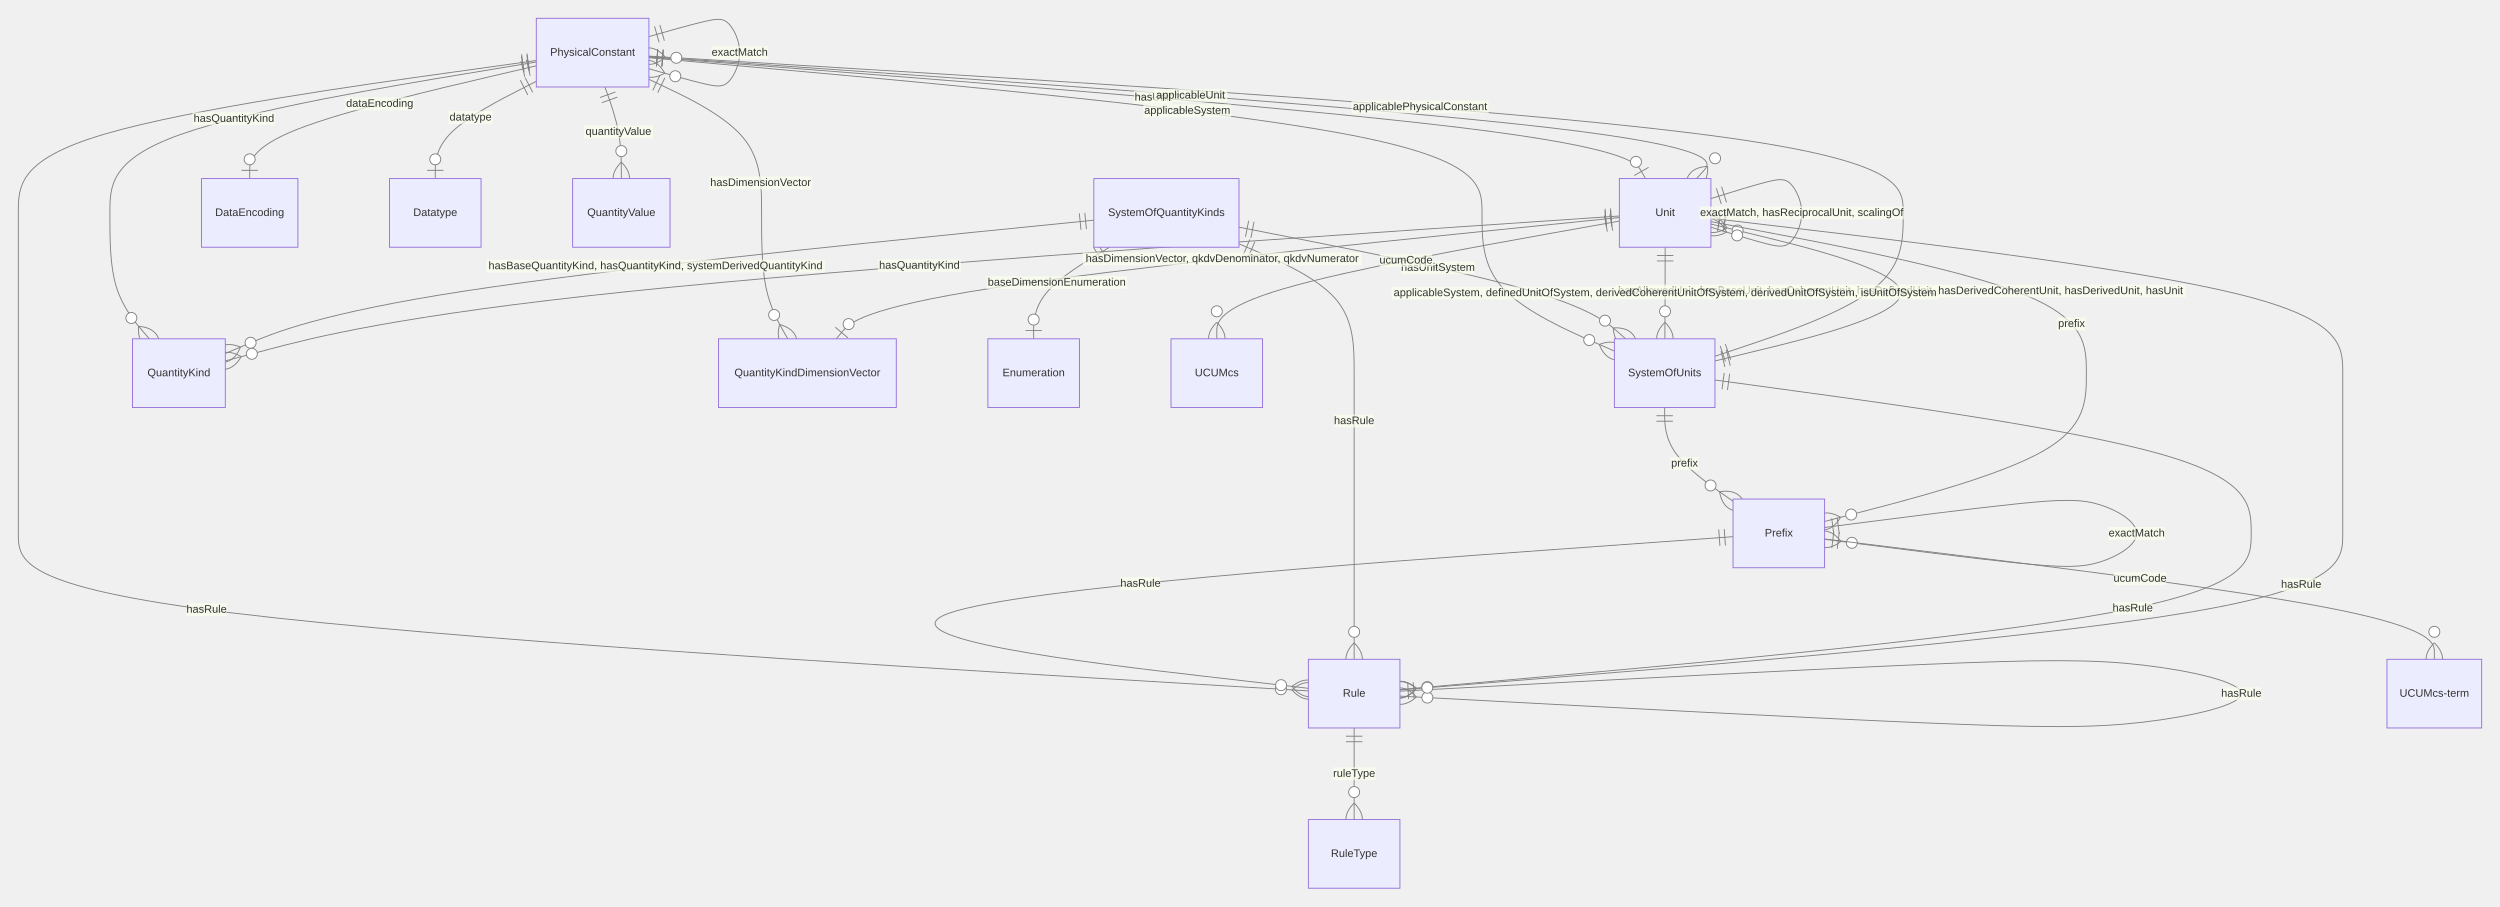
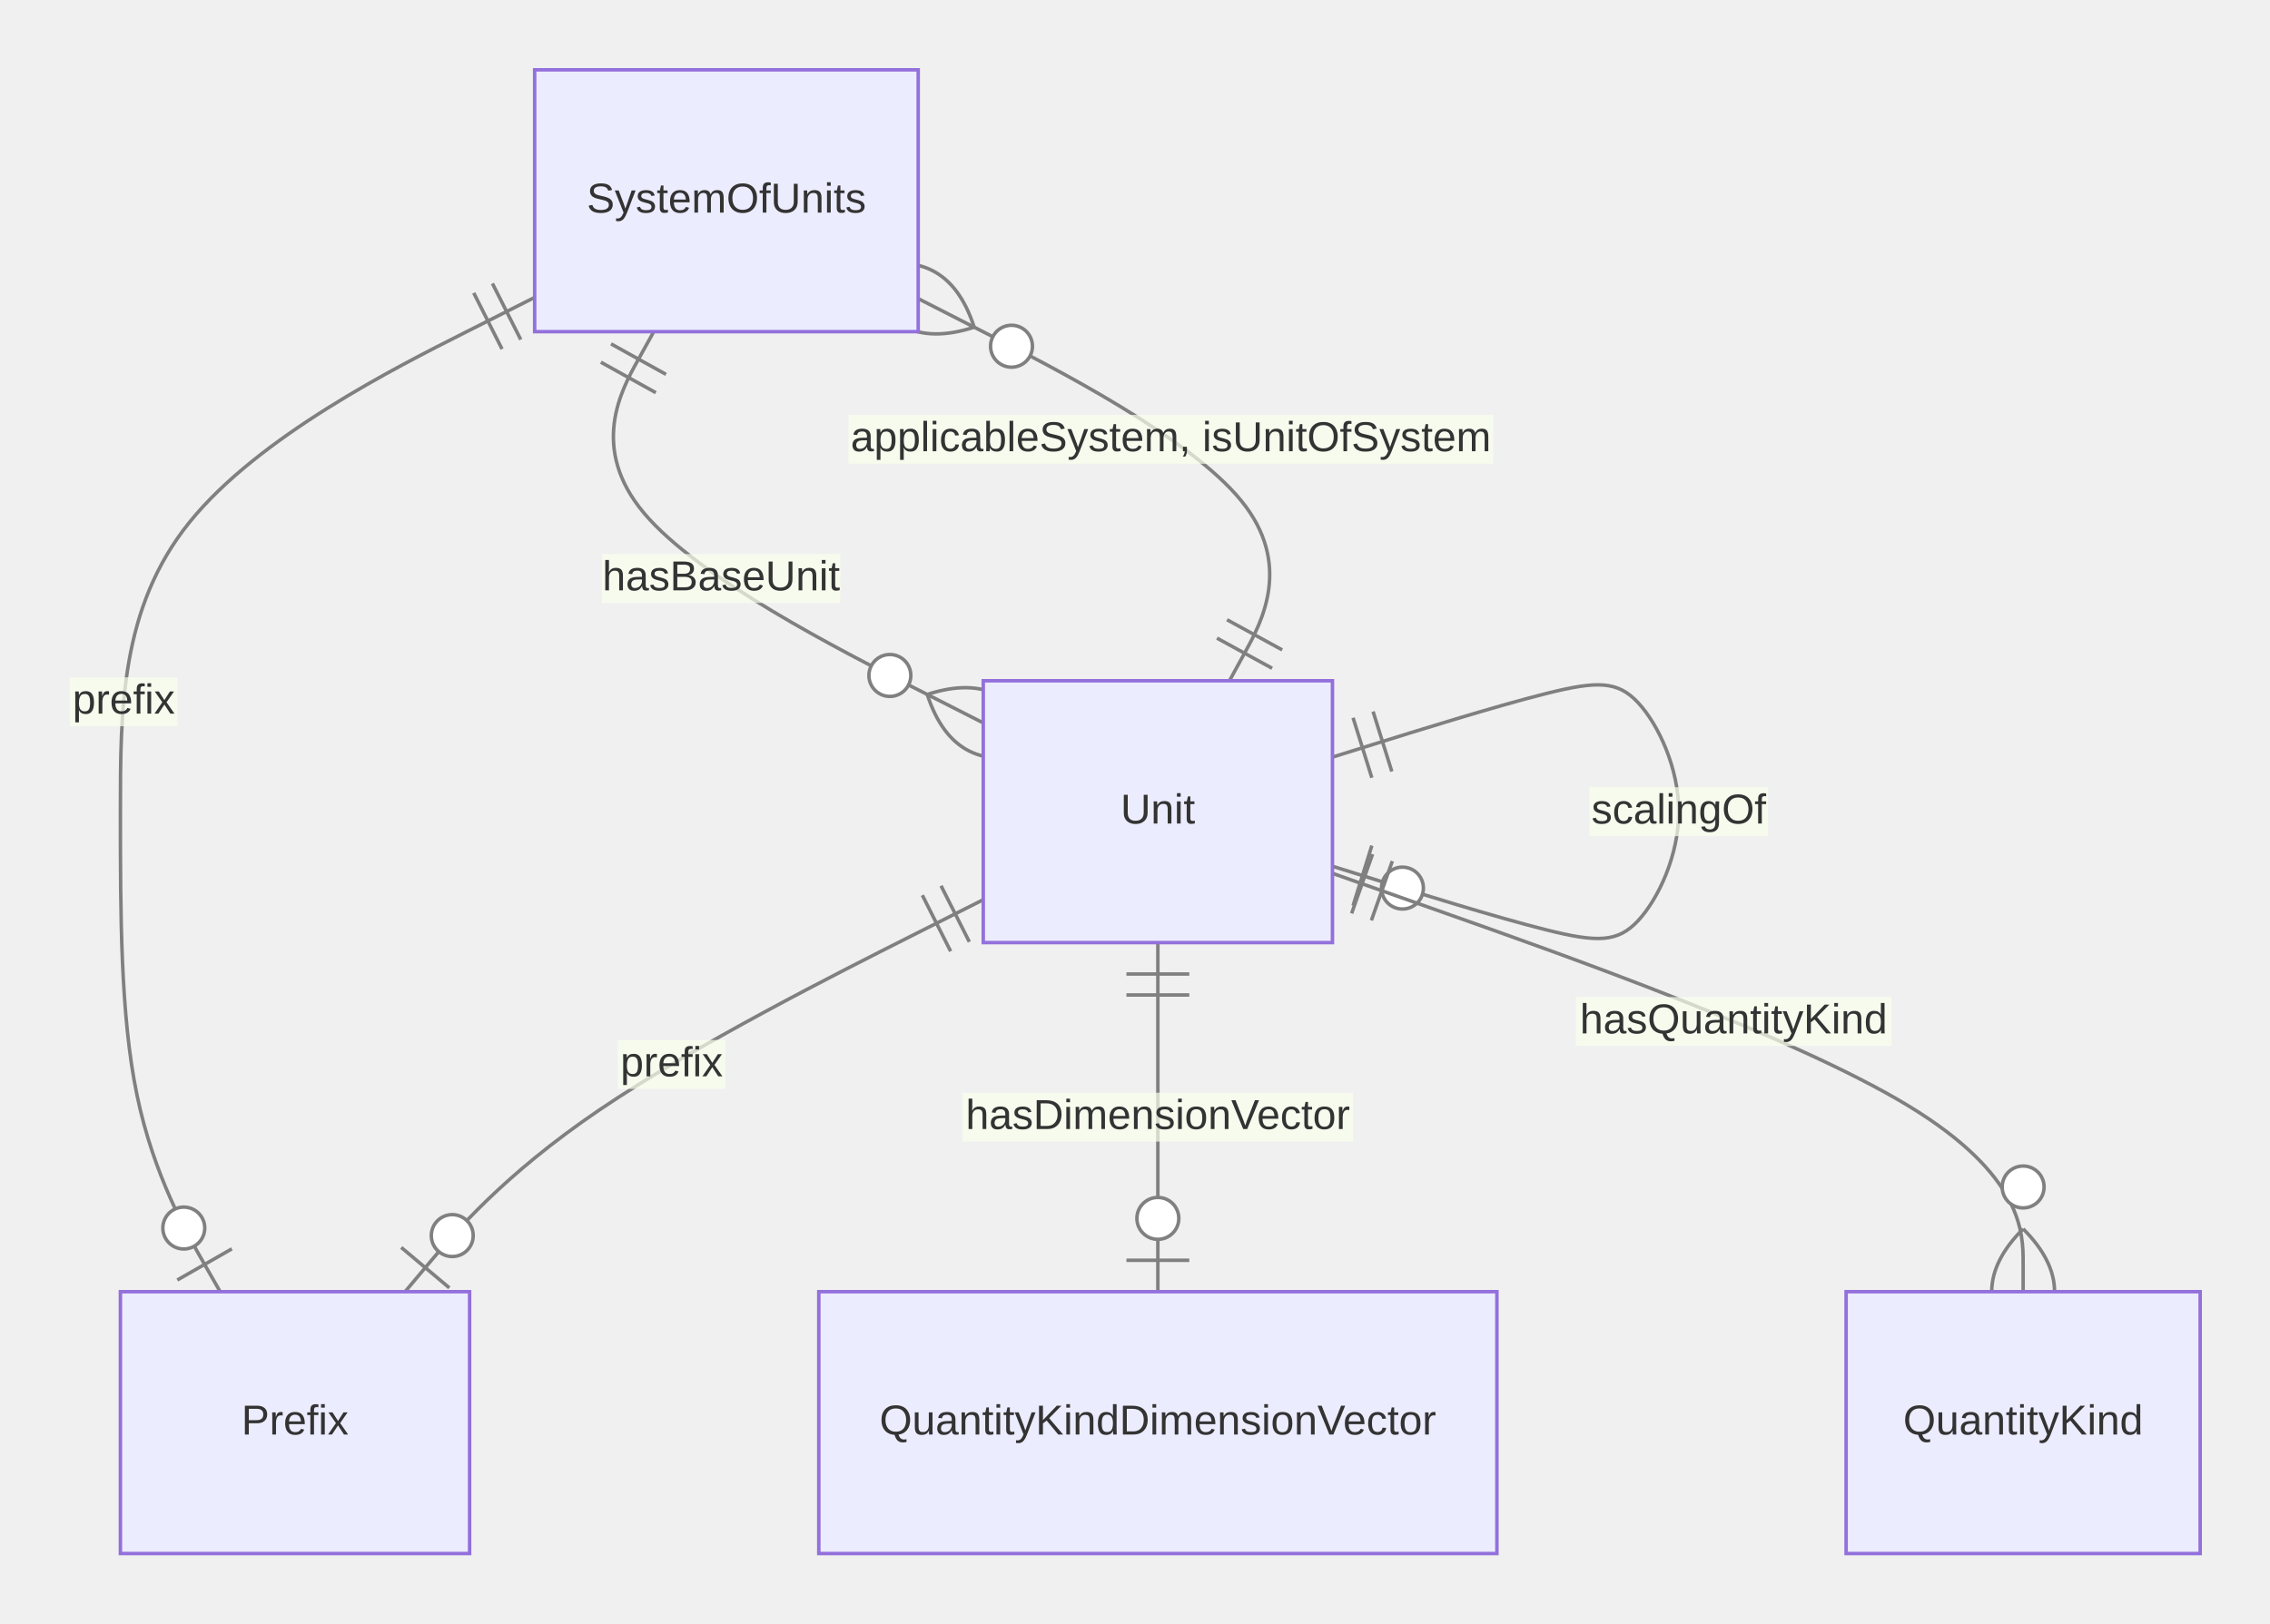
- <svg xmlns="http://www.w3.org/2000/svg" aria-roledescription="er" role="graphics-document document" viewBox="-124.652 0 2730.164 990" height="990" width="2730.164" id="container">
+ <svg xmlns="http://www.w3.org/2000/svg" aria-roledescription="er" role="graphics-document document" viewBox="-14.48 0 650.063 465" height="465" width="650.063" id="container">
  <style>#container{font-family:"trebuchet ms",verdana,arial,sans-serif;font-size:16px;fill:#333;}#container .error-icon{fill:#552222;}#container .error-text{fill:#552222;stroke:#552222;}#container .edge-thickness-normal{stroke-width:1px;}#container .edge-thickness-thick{stroke-width:3.5px;}#container .edge-pattern-solid{stroke-dasharray:0;}#container .edge-thickness-invisible{stroke-width:0;fill:none;}#container .edge-pattern-dashed{stroke-dasharray:3;}#container .edge-pattern-dotted{stroke-dasharray:2;}#container .marker{fill:#333333;stroke:#333333;}#container .marker.cross{stroke:#333333;}#container svg{font-family:"trebuchet ms",verdana,arial,sans-serif;font-size:16px;}#container p{margin:0;}#container .entityBox{fill:#ECECFF;stroke:#9370DB;}#container .attributeBoxOdd{fill:#ffffff;stroke:#9370DB;}#container .attributeBoxEven{fill:#f2f2f2;stroke:#9370DB;}#container .relationshipLabelBox{fill:hsl(80, 100%, 96.275%);opacity:0.7;background-color:hsl(80, 100%, 96.275%);}#container .relationshipLabelBox rect{opacity:0.5;}#container .relationshipLine{stroke:#333333;}#container .entityTitleText{text-anchor:middle;font-size:18px;fill:#333;}#container #MD_PARENT_START{fill:#f5f5f5!important;stroke:#333333!important;stroke-width:1;}#container #MD_PARENT_END{fill:#f5f5f5!important;stroke:#333333!important;stroke-width:1;}#container :root{--mermaid-font-family:"trebuchet ms",verdana,arial,sans-serif;}</style>
  <g />
  <defs>
    <marker orient="auto" markerHeight="240" markerWidth="190" refY="7" refX="0" id="MD_PARENT_START">
      <path d="M 18,7 L9,13 L1,7 L9,1 Z" />
    </marker>
  </defs>
  <defs>
    <marker orient="auto" markerHeight="28" markerWidth="20" refY="7" refX="19" id="MD_PARENT_END">
      <path d="M 18,7 L9,13 L1,7 L9,1 Z" />
    </marker>
  </defs>
  <defs>
    <marker orient="auto" markerHeight="18" markerWidth="18" refY="9" refX="0" id="ONLY_ONE_START">
      <path d="M9,0 L9,18 M15,0 L15,18" fill="none" stroke="gray" />
    </marker>
  </defs>
  <defs>
    <marker orient="auto" markerHeight="18" markerWidth="18" refY="9" refX="18" id="ONLY_ONE_END">
      <path d="M3,0 L3,18 M9,0 L9,18" fill="none" stroke="gray" />
    </marker>
  </defs>
  <defs>
    <marker orient="auto" markerHeight="18" markerWidth="30" refY="9" refX="0" id="ZERO_OR_ONE_START">
      <circle r="6" cy="9" cx="21" fill="white" stroke="gray" />
      <path d="M9,0 L9,18" fill="none" stroke="gray" />
    </marker>
  </defs>
  <defs>
    <marker orient="auto" markerHeight="18" markerWidth="30" refY="9" refX="30" id="ZERO_OR_ONE_END">
      <circle r="6" cy="9" cx="9" fill="white" stroke="gray" />
      <path d="M21,0 L21,18" fill="none" stroke="gray" />
    </marker>
  </defs>
  <defs>
    <marker orient="auto" markerHeight="36" markerWidth="45" refY="18" refX="18" id="ONE_OR_MORE_START">
      <path d="M0,18 Q 18,0 36,18 Q 18,36 0,18 M42,9 L42,27" fill="none" stroke="gray" />
    </marker>
  </defs>
  <defs>
    <marker orient="auto" markerHeight="36" markerWidth="45" refY="18" refX="27" id="ONE_OR_MORE_END">
      <path d="M3,9 L3,27 M9,18 Q27,0 45,18 Q27,36 9,18" fill="none" stroke="gray" />
    </marker>
  </defs>
  <defs>
    <marker orient="auto" markerHeight="36" markerWidth="57" refY="18" refX="18" id="ZERO_OR_MORE_START">
      <circle r="6" cy="18" cx="48" fill="white" stroke="gray" />
      <path d="M0,18 Q18,0 36,18 Q18,36 0,18" fill="none" stroke="gray" />
    </marker>
  </defs>
  <defs>
    <marker orient="auto" markerHeight="36" markerWidth="57" refY="18" refX="39" id="ZERO_OR_MORE_END">
      <circle r="6" cy="18" cx="9" fill="white" stroke="gray" />
      <path d="M21,18 Q39,0 57,18 Q39,36 21,18" fill="none" stroke="gray" />
    </marker>
  </defs>
-   <path style="stroke: gray; fill: none;" marker-start="url(#ONLY_ONE_START)" marker-end="url(#ZERO_OR_ONE_END)" d="M461.018,71.865L408.852,84.054C356.685,96.244,252.351,120.622,200.185,141.144C148.018,161.667,148.018,178.333,148.018,186.667L148.018,195" class="er relationshipLine" />
-   <path style="stroke: gray; fill: none;" marker-start="url(#ONLY_ONE_START)" marker-end="url(#ZERO_OR_ONE_END)" d="M461.018,88.811L442.63,98.176C424.242,107.541,387.465,126.27,369.076,143.968C350.688,161.667,350.688,178.333,350.688,186.667L350.688,195" class="er relationshipLine" />
-   <path style="stroke: gray; fill: none;" marker-start="url(#ONLY_ONE_START)" marker-end="url(#ZERO_OR_ONE_END)" d="M583.979,62.298L760.615,76.081C937.25,89.865,1290.522,117.433,1471.919,139.55C1653.317,161.667,1662.841,178.333,1667.602,186.667L1672.364,195" class="er relationshipLine" />
-   <path style="stroke: gray; fill: none;" marker-start="url(#ONLY_ONE_START)" marker-end="url(#ZERO_OR_MORE_END)" d="M583.979,39.965L595.646,36.637C607.312,33.31,630.646,26.655,645.229,23.327C659.812,20,665.646,20,671.479,26.25C677.312,32.5,683.146,45,683.146,57.5C683.146,70,677.312,82.5,671.479,88.75C665.646,95,659.812,95,645.229,91.673C630.646,88.345,607.312,81.69,595.646,78.363L583.979,75.035" class="er relationshipLine" />
-   <path style="stroke: gray; fill: none;" marker-start="url(#ONLY_ONE_START)" marker-end="url(#ZERO_OR_MORE_END)" d="M461.018,67.705L383.406,80.587C305.795,93.47,150.571,119.235,72.959,146.701C-4.652,174.167,-4.652,203.333,-4.652,232.5C-4.652,261.667,-4.652,290.833,2.524,313.75C9.7,336.667,24.052,353.333,31.227,361.667L38.403,370" class="er relationshipLine" />
-   <path style="stroke: gray; fill: none;" marker-start="url(#ONLY_ONE_START)" marker-end="url(#ZERO_OR_MORE_END)" d="M583.979,86.647L604.493,96.373C625.007,106.098,666.035,125.549,686.549,149.858C707.063,174.167,707.063,203.333,707.063,232.5C707.063,261.667,707.063,290.833,711.825,313.75C716.587,336.667,726.111,353.333,730.873,361.667L735.635,370" class="er relationshipLine" />
-   <path style="stroke: gray; fill: none;" marker-start="url(#ONLY_ONE_START)" marker-end="url(#ZERO_OR_MORE_END)" d="M535.946,95L538.934,103.333C541.922,111.667,547.899,128.333,550.887,145C553.876,161.667,553.876,178.333,553.876,186.667L553.876,195" class="er relationshipLine" />
-   <path style="stroke: gray; fill: none;" marker-start="url(#ONLY_ONE_START)" marker-end="url(#ZERO_OR_MORE_END)" d="M461.018,66.078L366.74,79.231C272.461,92.385,83.905,118.693,-10.374,146.43C-104.652,174.167,-104.652,203.333,-104.652,232.5C-104.652,261.667,-104.652,290.833,-104.652,320C-104.652,349.167,-104.652,378.333,-104.652,407.5C-104.652,436.667,-104.652,465.833,-104.652,495C-104.652,524.167,-104.652,553.333,-104.652,582.5C-104.652,611.667,-104.652,640.833,130.15,669.5C364.952,698.167,834.556,726.334,1069.358,740.417L1304.16,754.501" class="er relationshipLine" />
-   <path style="stroke: gray; fill: none;" marker-start="url(#ONLY_ONE_START)" marker-end="url(#ZERO_OR_MORE_END)" d="M583.979,63.039L735.615,76.699C887.25,90.359,1190.522,117.68,1342.157,145.923C1493.793,174.167,1493.793,203.333,1493.793,232.5C1493.793,261.667,1493.793,290.833,1517.888,315.985C1541.983,341.137,1590.173,362.274,1614.268,372.843L1638.363,383.412" class="er relationshipLine" />
-   <path style="stroke: gray; fill: none;" marker-start="url(#ONLY_ONE_START)" marker-end="url(#ZERO_OR_MORE_END)" d="M583.979,61.799L782.281,75.666C980.584,89.533,1377.188,117.266,1567.872,139.467C1758.555,161.667,1743.317,178.333,1735.698,186.667L1728.079,195" class="er relationshipLine" />
-   <path style="stroke: gray; fill: none;" marker-start="url(#ONLY_ONE_START)" marker-end="url(#ZERO_OR_MORE_END)" d="M1867.934,576.047L1908.029,570.873C1948.124,565.698,2028.315,555.349,2078.435,550.175C2128.554,545,2148.602,545,2168.65,551.25C2188.697,557.5,2208.745,570,2208.745,582.5C2208.745,595,2188.697,607.5,2168.65,613.75C2148.602,620,2128.554,620,2078.435,614.825C2028.315,609.651,1948.124,599.302,1908.029,594.127L1867.934,588.953" class="er relationshipLine" />
-   <path style="stroke: gray; fill: none;" marker-start="url(#ONLY_ONE_START)" marker-end="url(#ZERO_OR_MORE_END)" d="M1767.934,586.091L1573.237,600.076C1378.54,614.061,989.147,642.03,911.851,669.632C834.556,697.234,1069.358,724.467,1186.759,738.084L1304.16,751.701" class="er relationshipLine" />
-   <path style="stroke: gray; fill: none;" marker-start="url(#ONLY_ONE_START)" marker-end="url(#ZERO_OR_MORE_END)" d="M1867.934,588.612L1978.91,602.176C2089.887,615.741,2311.84,642.871,2422.816,664.769C2533.793,686.667,2533.793,703.333,2533.793,711.667L2533.793,720" class="er relationshipLine" />
-   <path style="stroke: gray; fill: none;" marker-start="url(#ONLY_ONE_START)" marker-end="url(#ZERO_OR_MORE_END)" d="M1404.16,754.816L1512.261,749.013C1620.363,743.211,1836.566,731.605,1971.693,725.803C2106.82,720,2160.871,720,2214.922,726.25C2268.973,732.5,2323.023,745,2323.023,757.5C2323.023,770,2268.973,782.5,2214.922,788.75C2160.871,795,2106.82,795,1971.693,789.197C1836.566,783.395,1620.363,771.789,1512.261,765.987L1404.16,760.184" class="er relationshipLine" />
-   <path style="stroke: gray; fill: none;" marker-start="url(#ONLY_ONE_START)" marker-end="url(#ZERO_OR_MORE_END)" d="M1354.16,795L1354.16,803.333C1354.16,811.667,1354.16,828.333,1354.16,845C1354.16,861.667,1354.16,878.333,1354.16,886.667L1354.16,895" class="er relationshipLine" />
-   <path style="stroke: gray; fill: none;" marker-start="url(#ONLY_ONE_START)" marker-end="url(#ZERO_OR_ONE_END)" d="M1087.006,270L1073.198,278.333C1059.39,286.667,1031.775,303.333,1017.967,320C1004.16,336.667,1004.16,353.333,1004.16,361.667L1004.16,370" class="er relationshipLine" />
-   <path style="stroke: gray; fill: none;" marker-start="url(#ONLY_ONE_START)" marker-end="url(#ZERO_OR_MORE_END)" d="M1069.874,240.455L937.78,253.713C805.686,266.97,541.498,293.485,383.417,317.748C225.337,342.01,173.364,364.021,147.377,375.026L121.391,386.031" class="er relationshipLine" />
-   <path style="stroke: gray; fill: none;" marker-start="url(#ONLY_ONE_START)" marker-end="url(#ZERO_OR_MORE_END)" d="M1228.407,266.33L1249.366,275.275C1270.325,284.22,1312.242,302.11,1333.201,325.638C1354.16,349.167,1354.16,378.333,1354.16,407.5C1354.16,436.667,1354.16,465.833,1354.16,495C1354.16,524.167,1354.16,553.333,1354.16,582.5C1354.16,611.667,1354.16,640.833,1354.16,663.75C1354.16,686.667,1354.16,703.333,1354.16,711.667L1354.16,720" class="er relationshipLine" />
-   <path style="stroke: gray; fill: none;" marker-start="url(#ONLY_ONE_START)" marker-end="url(#ZERO_OR_MORE_END)" d="M1228.407,248.098L1289.305,260.082C1350.202,272.066,1471.998,296.033,1542.37,316.35C1612.743,336.667,1631.693,353.333,1641.168,361.667L1650.643,370" class="er relationshipLine" />
-   <path style="stroke: gray; fill: none;" marker-start="url(#ONLY_ONE_START)" marker-end="url(#ZERO_OR_MORE_END)" d="M1748.199,389.054L1782.465,377.545C1816.731,366.036,1885.262,343.018,1919.527,316.926C1953.793,290.833,1953.793,261.667,1953.793,232.5C1953.793,203.333,1953.793,174.167,1725.491,145.626C1497.188,117.086,1040.584,89.172,812.281,75.215L583.979,61.259" class="er relationshipLine" />
-   <path style="stroke: gray; fill: none;" marker-start="url(#ONLY_ONE_START)" marker-end="url(#ZERO_OR_MORE_END)" d="M1693.281,445L1693.281,453.333C1693.281,461.667,1693.281,478.333,1705.723,495.4C1718.165,512.467,1743.049,529.935,1755.491,538.669L1767.934,547.402" class="er relationshipLine" />
-   <path style="stroke: gray; fill: none;" marker-start="url(#ONLY_ONE_START)" marker-end="url(#ZERO_OR_MORE_END)" d="M1748.199,415.002L1845.798,428.335C1943.397,441.668,2138.595,468.334,2236.194,496.25C2333.793,524.167,2333.793,553.333,2333.793,582.5C2333.793,611.667,2333.793,640.833,2178.854,669.256C2023.915,697.678,1714.037,725.356,1559.099,739.195L1404.16,753.034" class="er relationshipLine" />
-   <path style="stroke: gray; fill: none;" marker-start="url(#ONLY_ONE_START)" marker-end="url(#ZERO_OR_MORE_END)" d="M1748.199,394.171L1799.132,381.809C1850.064,369.447,1951.928,344.724,1951.194,319.804C1950.46,294.884,1847.126,269.769,1795.46,257.211L1743.793,244.653" class="er relationshipLine" />
-   <path style="stroke: gray; fill: none;" marker-start="url(#ONLY_ONE_START)" marker-end="url(#ZERO_OR_ONE_END)" d="M1643.793,237.568L1508.263,251.307C1372.732,265.046,1101.672,292.523,959.137,314.595C816.602,336.667,802.593,353.333,795.588,361.667L788.584,370" class="er relationshipLine" />
-   <path style="stroke: gray; fill: none;" marker-start="url(#ONLY_ONE_START)" marker-end="url(#ZERO_OR_MORE_END)" d="M1743.793,242.011L1812.126,255.009C1880.46,268.007,2017.126,294.004,2085.46,321.585C2153.793,349.167,2153.793,378.333,2153.793,407.5C2153.793,436.667,2153.793,465.833,2106.15,492.829C2058.506,519.825,1963.22,544.649,1915.577,557.061L1867.934,569.474" class="er relationshipLine" />
-   <path style="stroke: gray; fill: none;" marker-start="url(#ONLY_ONE_START)" marker-end="url(#ZERO_OR_MORE_END)" d="M1643.793,235.885L1436.695,249.904C1229.597,263.923,815.401,291.962,561.668,318.327C307.934,344.693,214.662,369.386,168.026,381.732L121.391,394.079" class="er relationshipLine" />
-   <path style="stroke: gray; fill: none;" marker-start="url(#ONLY_ONE_START)" marker-end="url(#ZERO_OR_MORE_END)" d="M1743.793,238.412L1858.793,252.01C1973.793,265.608,2203.793,292.804,2318.793,320.985C2433.793,349.167,2433.793,378.333,2433.793,407.5C2433.793,436.667,2433.793,465.833,2433.793,495C2433.793,524.167,2433.793,553.333,2433.793,582.5C2433.793,611.667,2433.793,640.833,2262.187,669.325C2090.582,697.816,1747.371,725.632,1575.765,739.54L1404.16,753.448" class="er relationshipLine" />
-   <path style="stroke: gray; fill: none;" marker-start="url(#ONLY_ONE_START)" marker-end="url(#ZERO_OR_MORE_END)" d="M1693.793,270L1693.793,278.333C1693.793,286.667,1693.793,303.333,1693.744,320C1693.695,336.667,1693.598,353.333,1693.549,361.667L1693.5,370" class="er relationshipLine" />
-   <path style="stroke: gray; fill: none;" marker-start="url(#ONLY_ONE_START)" marker-end="url(#ZERO_OR_MORE_END)" d="M1643.793,241.435L1570.521,254.529C1497.248,267.624,1350.704,293.812,1277.432,315.239C1204.16,336.667,1204.16,353.333,1204.16,361.667L1204.16,370" class="er relationshipLine" />
-   <path style="stroke: gray; fill: none;" marker-start="url(#ONLY_ONE_START)" marker-end="url(#ZERO_OR_MORE_END)" d="M1743.793,216.875L1755.46,213.229C1767.126,209.583,1790.46,202.292,1805.043,198.646C1819.626,195,1825.46,195,1831.293,201.25C1837.126,207.5,1842.96,220,1842.96,232.5C1842.96,245,1837.126,257.5,1831.293,263.75C1825.46,270,1819.626,270,1805.043,266.354C1790.46,262.708,1767.126,255.417,1755.46,251.771L1743.793,248.125" class="er relationshipLine" />
-   <g transform="translate(461.0182,20 )" id="entity-PhysicalConstant-f43f8855-cf72-5deb-8dd3-7b0283708583">
-     <rect height="75" width="122.961" y="0" x="0" class="er entityBox" />
-     <text style="dominant-baseline: middle; text-anchor: middle; font-size: 12px;" transform="translate(61.48029,37.5)" y="0" x="0" id="text-entity-PhysicalConstant-f43f8855-cf72-5deb-8dd3-7b0283708583" class="er entityLabel">PhysicalConstant</text>
-   </g>
-   <g transform="translate(1767.934,545 )" id="entity-Prefix-f6d97b99-faee-5974-b12e-390868d79e86">
+   <path style="stroke: gray; fill: none;" marker-start="url(#ONLY_ONE_START)" marker-end="url(#ZERO_OR_ONE_END)" d="M138.63,85.189L118.858,95.157C99.087,105.126,59.543,125.063,39.772,149.615C20,174.167,20,203.333,20,232.5C20,261.667,20,290.833,24.762,313.75C29.524,336.667,39.048,353.333,43.81,361.667L48.571,370" class="er relationshipLine" />
+   <path style="stroke: gray; fill: none;" marker-start="url(#ONLY_ONE_START)" marker-end="url(#ZERO_OR_MORE_END)" d="M172.742,95L168.118,103.333C163.495,111.667,154.247,128.333,169.973,147.013C185.699,165.693,226.398,186.385,246.747,196.732L267.097,207.078" class="er relationshipLine" />
+   <path style="stroke: gray; fill: none;" marker-start="url(#ONLY_ONE_START)" marker-end="url(#ZERO_OR_ONE_END)" d="M267.097,257.709L246.505,268.091C225.914,278.473,184.731,299.236,157.135,317.952C129.539,336.667,115.53,353.333,108.525,361.667L101.521,370" class="er relationshipLine" />
+   <path style="stroke: gray; fill: none;" marker-start="url(#ONLY_ONE_START)" marker-end="url(#ZERO_OR_ONE_END)" d="M317.097,270L317.097,278.333C317.097,286.667,317.097,303.333,317.097,320C317.097,336.667,317.097,353.333,317.097,361.667L317.097,370" class="er relationshipLine" />
+   <path style="stroke: gray; fill: none;" marker-start="url(#ONLY_ONE_START)" marker-end="url(#ZERO_OR_ONE_END)" d="M367.097,216.875L378.763,213.229C390.43,209.583,413.763,202.292,428.347,198.646C442.93,195,448.763,195,454.597,201.25C460.43,207.5,466.263,220,466.263,232.5C466.263,245,460.43,257.5,454.597,263.75C448.763,270,442.93,270,428.347,266.354C413.763,262.708,390.43,255.417,378.763,251.771L367.097,248.125" class="er relationshipLine" />
+   <path style="stroke: gray; fill: none;" marker-start="url(#ONLY_ONE_START)" marker-end="url(#ZERO_OR_MORE_END)" d="M367.097,250.156L400.062,261.797C433.027,273.437,498.958,296.719,531.923,316.693C564.888,336.667,564.888,353.333,564.888,361.667L564.888,370" class="er relationshipLine" />
+   <path style="stroke: gray; fill: none;" marker-start="url(#ONLY_ONE_START)" marker-end="url(#ZERO_OR_MORE_END)" d="M337.603,195L342.16,186.667C346.717,178.333,355.83,161.667,340.974,143.423C326.118,125.179,287.292,105.358,267.879,95.447L248.467,85.537" class="er relationshipLine" />
+   <g transform="translate(20,370 )" id="entity-Prefix-f6d97b99-faee-5974-b12e-390868d79e86">
    <rect height="75" width="100" y="0" x="0" class="er entityBox" />
    <text style="dominant-baseline: middle; text-anchor: middle; font-size: 12px;" transform="translate(50,37.5)" y="0" x="0" id="text-entity-Prefix-f6d97b99-faee-5974-b12e-390868d79e86" class="er entityLabel">Prefix</text>
  </g>
-   <g transform="translate(1304.16,720 )" id="entity-Rule-886caf8e-59ff-5db3-a492-27242971196f">
-     <rect height="75" width="100" y="0" x="0" class="er entityBox" />
-     <text style="dominant-baseline: middle; text-anchor: middle; font-size: 12px;" transform="translate(50,37.5)" y="0" x="0" id="text-entity-Rule-886caf8e-59ff-5db3-a492-27242971196f" class="er entityLabel">Rule</text>
-   </g>
-   <g transform="translate(1069.874,195 )" id="entity-SystemOfQuantityKinds-09c2a533-d4ff-5ffb-9642-53498359216a">
-     <rect height="75" width="158.533" y="0" x="0" class="er entityBox" />
-     <text style="dominant-baseline: middle; text-anchor: middle; font-size: 12px;" transform="translate(79.26643,37.5)" y="0" x="0" id="text-entity-SystemOfQuantityKinds-09c2a533-d4ff-5ffb-9642-53498359216a" class="er entityLabel">SystemOfQuantityKinds</text>
-   </g>
-   <g transform="translate(1638.363,370 )" id="entity-SystemOfUnits-f7f1da8e-a5af-50e1-94d0-c2e741f40e1d">
+   <g transform="translate(138.63,20 )" id="entity-SystemOfUnits-f7f1da8e-a5af-50e1-94d0-c2e741f40e1d">
    <rect height="75" width="109.837" y="0" x="0" class="er entityBox" />
    <text style="dominant-baseline: middle; text-anchor: middle; font-size: 12px;" transform="translate(54.91826,37.5)" y="0" x="0" id="text-entity-SystemOfUnits-f7f1da8e-a5af-50e1-94d0-c2e741f40e1d" class="er entityLabel">SystemOfUnits</text>
  </g>
-   <g transform="translate(1643.793,195 )" id="entity-Unit-c57ac1ea-0a24-509a-a80e-23f8c03ca739">
+   <g transform="translate(267.0965,195 )" id="entity-Unit-c57ac1ea-0a24-509a-a80e-23f8c03ca739">
    <rect height="75" width="100" y="0" x="0" class="er entityBox" />
    <text style="dominant-baseline: middle; text-anchor: middle; font-size: 12px;" transform="translate(50,37.5)" y="0" x="0" id="text-entity-Unit-c57ac1ea-0a24-509a-a80e-23f8c03ca739" class="er entityLabel">Unit</text>
  </g>
-   <g transform="translate(95.34766,195 )" id="entity-DataEncoding-e949680e-a6e4-55c9-9325-aa69226f3e53">
-     <rect height="75" width="105.34" y="0" x="0" class="er entityBox" />
-     <text style="dominant-baseline: middle; text-anchor: middle; font-size: 12px;" transform="translate(52.67024,37.5)" y="0" x="0" id="text-entity-DataEncoding-e949680e-a6e4-55c9-9325-aa69226f3e53" class="er entityLabel">DataEncoding</text>
+   <g transform="translate(220,370 )" id="entity-QuantityKindDimensionVector-bfa1bf26-fcae-516f-8f63-2f454f3dac1b">
+     <rect height="75" width="194.193" y="0" x="0" class="er entityBox" />
+     <text style="dominant-baseline: middle; text-anchor: middle; font-size: 12px;" transform="translate(97.09654,37.5)" y="0" x="0" id="text-entity-QuantityKindDimensionVector-bfa1bf26-fcae-516f-8f63-2f454f3dac1b" class="er entityLabel">QuantityKindDimensionVector</text>
  </g>
-   <g transform="translate(300.6881,195 )" id="entity-Datatype-eedb5402-d0cc-52bf-9fb8-7b914f648cbe">
-     <rect height="75" width="100" y="0" x="0" class="er entityBox" />
-     <text style="dominant-baseline: middle; text-anchor: middle; font-size: 12px;" transform="translate(50,37.5)" y="0" x="0" id="text-entity-Datatype-eedb5402-d0cc-52bf-9fb8-7b914f648cbe" class="er entityLabel">Datatype</text>
-   </g>
-   <g transform="translate(20,370 )" id="entity-QuantityKind-6f79b338-e354-5d95-8035-8883644476ff">
+   <g transform="translate(514.1931,370 )" id="entity-QuantityKind-6f79b338-e354-5d95-8035-8883644476ff">
    <rect height="75" width="101.391" y="0" x="0" class="er entityBox" />
    <text style="dominant-baseline: middle; text-anchor: middle; font-size: 12px;" transform="translate(50.69531,37.5)" y="0" x="0" id="text-entity-QuantityKind-6f79b338-e354-5d95-8035-8883644476ff" class="er entityLabel">QuantityKind</text>
  </g>
-   <g transform="translate(659.9666,370 )" id="entity-QuantityKindDimensionVector-bfa1bf26-fcae-516f-8f63-2f454f3dac1b">
-     <rect height="75" width="194.193" y="0" x="0" class="er entityBox" />
-     <text style="dominant-baseline: middle; text-anchor: middle; font-size: 12px;" transform="translate(97.09654,37.5)" y="0" x="0" id="text-entity-QuantityKindDimensionVector-bfa1bf26-fcae-516f-8f63-2f454f3dac1b" class="er entityLabel">QuantityKindDimensionVector</text>
-   </g>
-   <g transform="translate(500.6881,195 )" id="entity-QuantityValue-f2bc13d2-1961-5e2a-9bfe-ab6a05a5860b">
-     <rect height="75" width="106.375" y="0" x="0" class="er entityBox" />
-     <text style="dominant-baseline: middle; text-anchor: middle; font-size: 12px;" transform="translate(53.1875,37.5)" y="0" x="0" id="text-entity-QuantityValue-f2bc13d2-1961-5e2a-9bfe-ab6a05a5860b" class="er entityLabel">QuantityValue</text>
-   </g>
-   <g transform="translate(2482.074,720 )" id="entity-UCUMcsterm-f108a9d5-75dc-5824-aae7-181f348ae82a">
-     <rect height="75" width="103.438" y="0" x="0" class="er entityBox" />
-     <text style="dominant-baseline: middle; text-anchor: middle; font-size: 12px;" transform="translate(51.71875,37.5)" y="0" x="0" id="text-entity-UCUMcsterm-f108a9d5-75dc-5824-aae7-181f348ae82a" class="er entityLabel">UCUMcs-term</text>
-   </g>
-   <g transform="translate(1304.16,895 )" id="entity-RuleType-d54df1a6-a17d-5920-9344-6f805c739e55">
-     <rect height="75" width="100" y="0" x="0" class="er entityBox" />
-     <text style="dominant-baseline: middle; text-anchor: middle; font-size: 12px;" transform="translate(50,37.5)" y="0" x="0" id="text-entity-RuleType-d54df1a6-a17d-5920-9344-6f805c739e55" class="er entityLabel">RuleType</text>
-   </g>
-   <g transform="translate(954.1597,370 )" id="entity-Enumeration-f9f59bb4-2616-549b-89c9-bf7c68943800">
-     <rect height="75" width="100" y="0" x="0" class="er entityBox" />
-     <text style="dominant-baseline: middle; text-anchor: middle; font-size: 12px;" transform="translate(50,37.5)" y="0" x="0" id="text-entity-Enumeration-f9f59bb4-2616-549b-89c9-bf7c68943800" class="er entityLabel">Enumeration</text>
-   </g>
-   <g transform="translate(1154.16,370 )" id="entity-UCUMcs-8df33f70-0c53-5f8e-a81f-0969bc803a34">
-     <rect height="75" width="100" y="0" x="0" class="er entityBox" />
-     <text style="dominant-baseline: middle; text-anchor: middle; font-size: 12px;" transform="translate(50,37.5)" y="0" x="0" id="text-entity-UCUMcs-8df33f70-0c53-5f8e-a81f-0969bc803a34" class="er entityLabel">UCUMcs</text>
-   </g>
-   <rect height="14" width="74.908" y="106.295" x="252.581" class="er relationshipLabelBox" />
-   <text style="text-anchor: middle; dominant-baseline: middle; font-size: 12px;" y="113.295" x="290.035" id="rel1" class="er relationshipLabel">dataEncoding</text>
-   <rect height="14" width="48.328" y="121.266" x="365.099" class="er relationshipLabelBox" />
-   <text style="text-anchor: middle; dominant-baseline: middle; font-size: 12px;" y="128.266" x="389.263" id="rel2" class="er relationshipLabel">datatype</text>
-   <rect height="14" width="42.404" y="99.436" x="1113.573" class="er relationshipLabelBox" />
-   <text style="text-anchor: middle; dominant-baseline: middle; font-size: 12px;" y="106.436" x="1134.775" id="rel3" class="er relationshipLabel">hasUnit</text>
-   <rect height="14" width="61.453" y="50.5" x="652.419" class="er relationshipLabelBox" />
-   <text style="text-anchor: middle; dominant-baseline: middle; font-size: 12px;" y="57.5" x="683.146" id="rel4" class="er relationshipLabel">exactMatch</text>
-   <rect height="14" width="90.438" y="122.697" x="85.583" class="er relationshipLabelBox" />
-   <text style="text-anchor: middle; dominant-baseline: middle; font-size: 12px;" y="129.697" x="130.801" id="rel5" class="er relationshipLabel">hasQuantityKind</text>
-   <rect height="14" width="111.849" y="192.737" x="650.035" class="er relationshipLabelBox" />
-   <text style="text-anchor: middle; dominant-baseline: middle; font-size: 12px;" y="199.737" x="705.96" id="rel6" class="er relationshipLabel">hasDimensionVector</text>
-   <rect height="14" width="75.266" y="136.973" x="513.066" class="er relationshipLabelBox" />
-   <text style="text-anchor: middle; dominant-baseline: middle; font-size: 12px;" y="143.973" x="550.699" id="rel7" class="er relationshipLabel">quantityValue</text>
-   <rect height="14" width="43.297" y="658.771" x="79.291" class="er relationshipLabelBox" />
-   <text style="text-anchor: middle; dominant-baseline: middle; font-size: 12px;" y="665.771" x="100.939" id="rel8" class="er relationshipLabel">hasRule</text>
-   <rect height="14" width="95.781" y="113.97" x="1123.994" class="er relationshipLabelBox" />
-   <text style="text-anchor: middle; dominant-baseline: middle; font-size: 12px;" y="120.97" x="1171.885" id="rel9" class="er relationshipLabel">applicableSystem</text>
-   <rect height="14" width="80.312" y="97.256" x="1135.376" class="er relationshipLabelBox" />
-   <text style="text-anchor: middle; dominant-baseline: middle; font-size: 12px;" y="104.256" x="1175.532" id="rel10" class="er relationshipLabel">applicableUnit</text>
-   <rect height="14" width="61.453" y="575.5" x="2178.019" class="er relationshipLabelBox" />
-   <text style="text-anchor: middle; dominant-baseline: middle; font-size: 12px;" y="582.5" x="2208.745" id="rel11" class="er relationshipLabel">exactMatch</text>
-   <rect height="14" width="43.297" y="630.374" x="1099.185" class="er relationshipLabelBox" />
-   <text style="text-anchor: middle; dominant-baseline: middle; font-size: 12px;" y="637.374" x="1120.833" id="rel12" class="er relationshipLabel">hasRule</text>
-   <rect height="14" width="57.078" y="624.915" x="2183.885" class="er relationshipLabelBox" />
-   <text style="text-anchor: middle; dominant-baseline: middle; font-size: 12px;" y="631.915" x="2212.425" id="rel13" class="er relationshipLabel">ucumCode</text>
-   <rect height="14" width="43.297" y="750.5" x="2301.375" class="er relationshipLabelBox" />
-   <text style="text-anchor: middle; dominant-baseline: middle; font-size: 12px;" y="757.5" x="2323.023" id="rel14" class="er relationshipLabel">hasRule</text>
-   <rect height="14" width="46.922" y="838" x="1330.699" class="er relationshipLabelBox" />
-   <text style="text-anchor: middle; dominant-baseline: middle; font-size: 12px;" y="845" x="1354.16" id="rel15" class="er relationshipLabel">ruleType</text>
-   <rect height="14" width="153.203" y="301.568" x="952.787" class="er relationshipLabelBox" />
-   <text style="text-anchor: middle; dominant-baseline: middle; font-size: 12px;" y="308.568" x="1029.388" id="rel16" class="er relationshipLabel">baseDimensionEnumeration</text>
-   <rect height="14" width="369.891" y="283.583" x="406.26" class="er relationshipLabelBox" />
-   <text style="text-anchor: middle; dominant-baseline: middle; font-size: 12px;" y="290.583" x="591.206" id="rel17" class="er relationshipLabel">hasBaseQuantityKind, hasQuantityKind, systemDerivedQuantityKind</text>
-   <rect height="14" width="43.297" y="452.761" x="1332.512" class="er relationshipLabelBox" />
-   <text style="text-anchor: middle; dominant-baseline: middle; font-size: 12px;" y="459.761" x="1354.16" id="rel18" class="er relationshipLabel">hasRule</text>
-   <rect height="14" width="80.562" y="285.395" x="1405.429" class="er relationshipLabelBox" />
-   <text style="text-anchor: middle; dominant-baseline: middle; font-size: 12px;" y="292.395" x="1445.71" id="rel19" class="er relationshipLabel">hasUnitSystem</text>
-   <rect height="14" width="149.913" y="109.836" x="1351.184" class="er relationshipLabelBox" />
-   <text style="text-anchor: middle; dominant-baseline: middle; font-size: 12px;" y="116.836" x="1426.141" id="rel20" class="er relationshipLabel">applicablePhysicalConstant</text>
-   <rect height="14" width="30.84" y="499.132" x="1699.57" class="er relationshipLabelBox" />
-   <text style="text-anchor: middle; dominant-baseline: middle; font-size: 12px;" y="506.132" x="1714.99" id="rel21" class="er relationshipLabel">prefix</text>
-   <rect height="14" width="43.297" y="657.274" x="2182.763" class="er relationshipLabelBox" />
-   <text style="text-anchor: middle; dominant-baseline: middle; font-size: 12px;" y="664.274" x="2204.411" id="rel22" class="er relationshipLabel">hasRule</text>
-   <rect height="14" width="622.596" y="310.801" x="1639.619" class="er relationshipLabelBox" />
-   <text style="text-anchor: middle; dominant-baseline: middle; font-size: 12px;" y="317.801" x="1950.917" id="rel23" class="er relationshipLabel">hasAllowedUnit, hasBaseUnit, hasCoherentUnit, hasDefinedUnit, hasDerivedCoherentUnit, hasDerivedUnit, hasUnit</text>
-   <rect height="14" width="304.498" y="275.76" x="1057.788" class="er relationshipLabelBox" />
-   <text style="text-anchor: middle; dominant-baseline: middle; font-size: 12px;" y="282.76" x="1210.037" id="rel24" class="er relationshipLabel">hasDimensionVector, qkdvDenominator, qkdvNumerator</text>
-   <rect height="14" width="30.84" y="346.731" x="2122.182" class="er relationshipLabelBox" />
-   <text style="text-anchor: middle; dominant-baseline: middle; font-size: 12px;" y="353.731" x="2137.602" id="rel25" class="er relationshipLabel">prefix</text>
-   <rect height="14" width="90.438" y="283.062" x="834.162" class="er relationshipLabelBox" />
-   <text style="text-anchor: middle; dominant-baseline: middle; font-size: 12px;" y="290.062" x="879.38" id="rel26" class="er relationshipLabel">hasQuantityKind</text>
-   <rect height="14" width="43.297" y="631.482" x="2366.769" class="er relationshipLabelBox" />
-   <text style="text-anchor: middle; dominant-baseline: middle; font-size: 12px;" y="638.482" x="2388.417" id="rel27" class="er relationshipLabel">hasRule</text>
-   <rect height="14" width="597.562" y="313" x="1394.963" class="er relationshipLabelBox" />
-   <text style="text-anchor: middle; dominant-baseline: middle; font-size: 12px;" y="320" x="1693.744" id="rel28" class="er relationshipLabel">applicableSystem, definedUnitOfSystem, derivedCoherentUnitOfSystem, derivedUnitOfSystem, isUnitOfSystem</text>
-   <rect height="14" width="57.078" y="277.392" x="1382.237" class="er relationshipLabelBox" />
-   <text style="text-anchor: middle; dominant-baseline: middle; font-size: 12px;" y="284.392" x="1410.776" id="rel29" class="er relationshipLabel">ucumCode</text>
-   <rect height="14" width="223.15" y="225.5" x="1731.385" class="er relationshipLabelBox" />
-   <text style="text-anchor: middle; dominant-baseline: middle; font-size: 12px;" y="232.5" x="1842.96" id="rel30" class="er relationshipLabel">exactMatch, hasReciprocalUnit, scalingOf</text>
+   <rect height="14" width="30.84" y="194.019" x="5.52" class="er relationshipLabelBox" />
+   <text style="text-anchor: middle; dominant-baseline: middle; font-size: 12px;" y="201.019" x="20.94" id="rel1" class="er relationshipLabel">prefix</text>
+   <rect height="14" width="68.252" y="158.7" x="157.918" class="er relationshipLabelBox" />
+   <text style="text-anchor: middle; dominant-baseline: middle; font-size: 12px;" y="165.7" x="192.044" id="rel2" class="er relationshipLabel">hasBaseUnit</text>
+   <rect height="14" width="30.84" y="297.904" x="162.43" class="er relationshipLabelBox" />
+   <text style="text-anchor: middle; dominant-baseline: middle; font-size: 12px;" y="304.904" x="177.851" id="rel3" class="er relationshipLabel">prefix</text>
+   <rect height="14" width="111.849" y="313" x="261.173" class="er relationshipLabelBox" />
+   <text style="text-anchor: middle; dominant-baseline: middle; font-size: 12px;" y="320" x="317.097" id="rel4" class="er relationshipLabel">hasDimensionVector</text>
+   <rect height="14" width="51.104" y="225.5" x="440.711" class="er relationshipLabelBox" />
+   <text style="text-anchor: middle; dominant-baseline: middle; font-size: 12px;" y="232.5" x="466.263" id="rel5" class="er relationshipLabel">scalingOf</text>
+   <rect height="14" width="90.438" y="285.601" x="436.764" class="er relationshipLabelBox" />
+   <text style="text-anchor: middle; dominant-baseline: middle; font-size: 12px;" y="292.601" x="481.983" id="rel6" class="er relationshipLabel">hasQuantityKind</text>
+   <rect height="14" width="184.672" y="118.836" x="228.484" class="er relationshipLabelBox" />
+   <text style="text-anchor: middle; dominant-baseline: middle; font-size: 12px;" y="125.836" x="320.82" id="rel7" class="er relationshipLabel">applicableSystem, isUnitOfSystem</text>
</svg>
